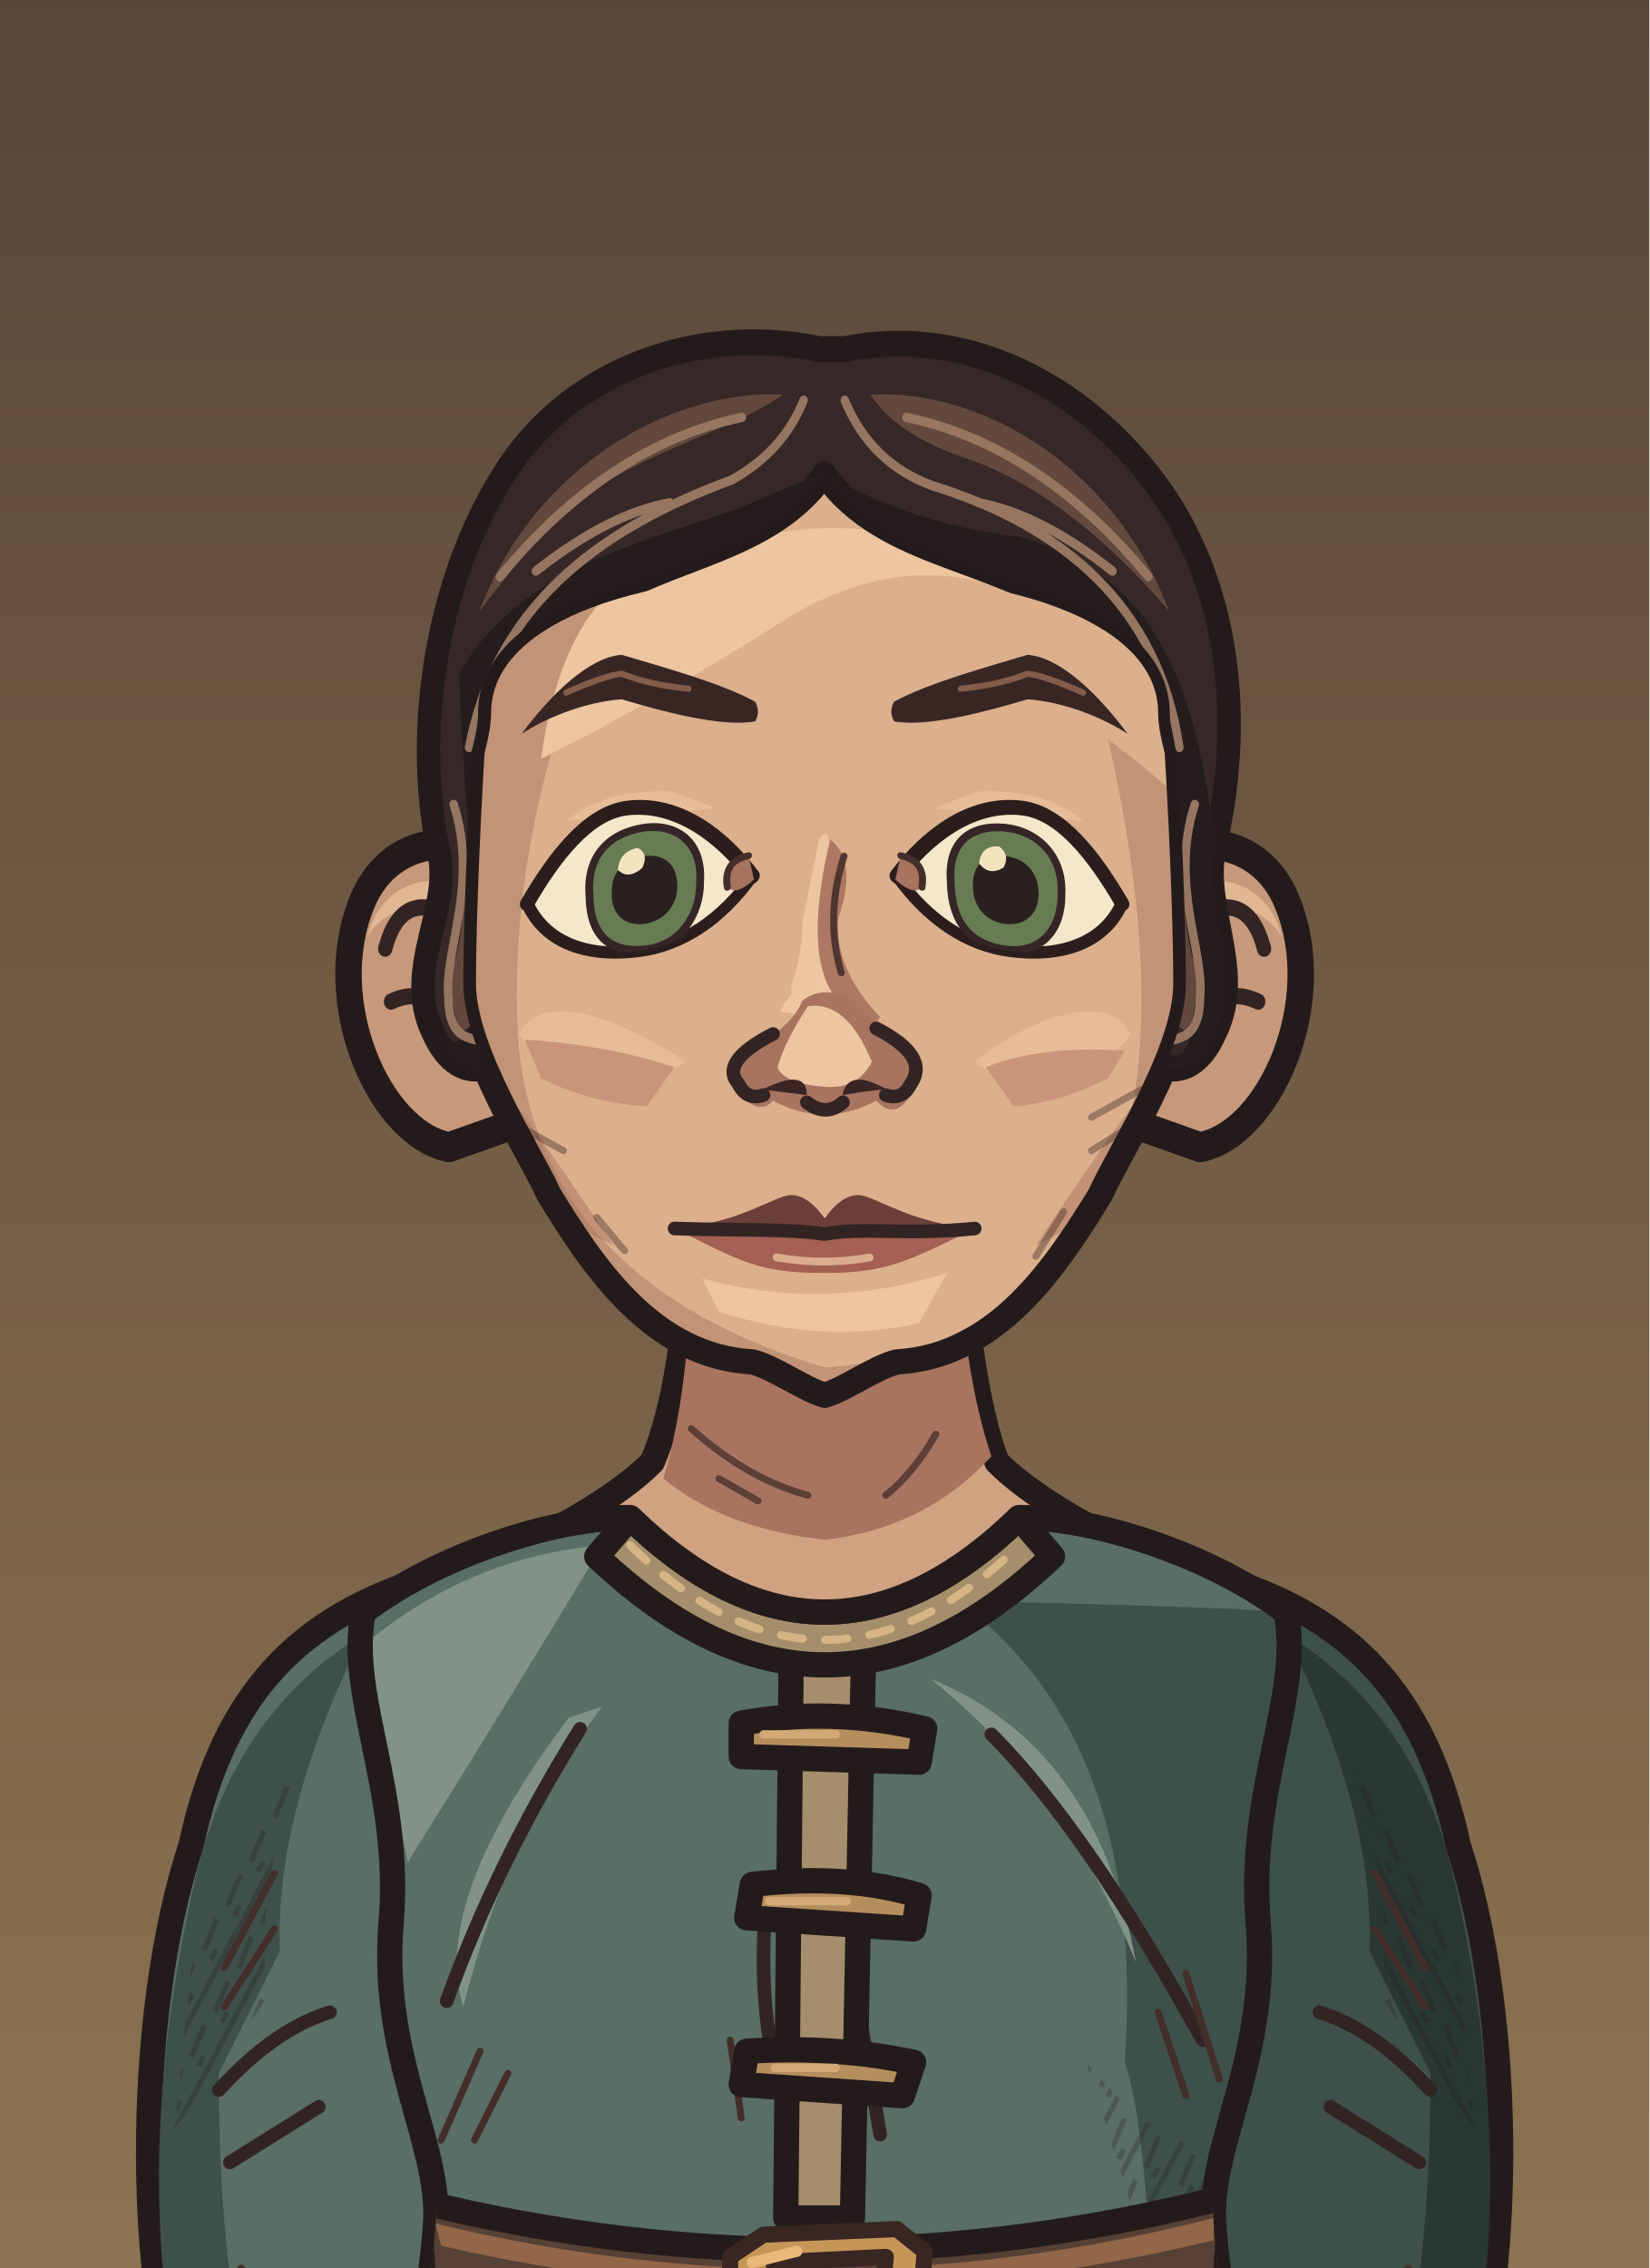
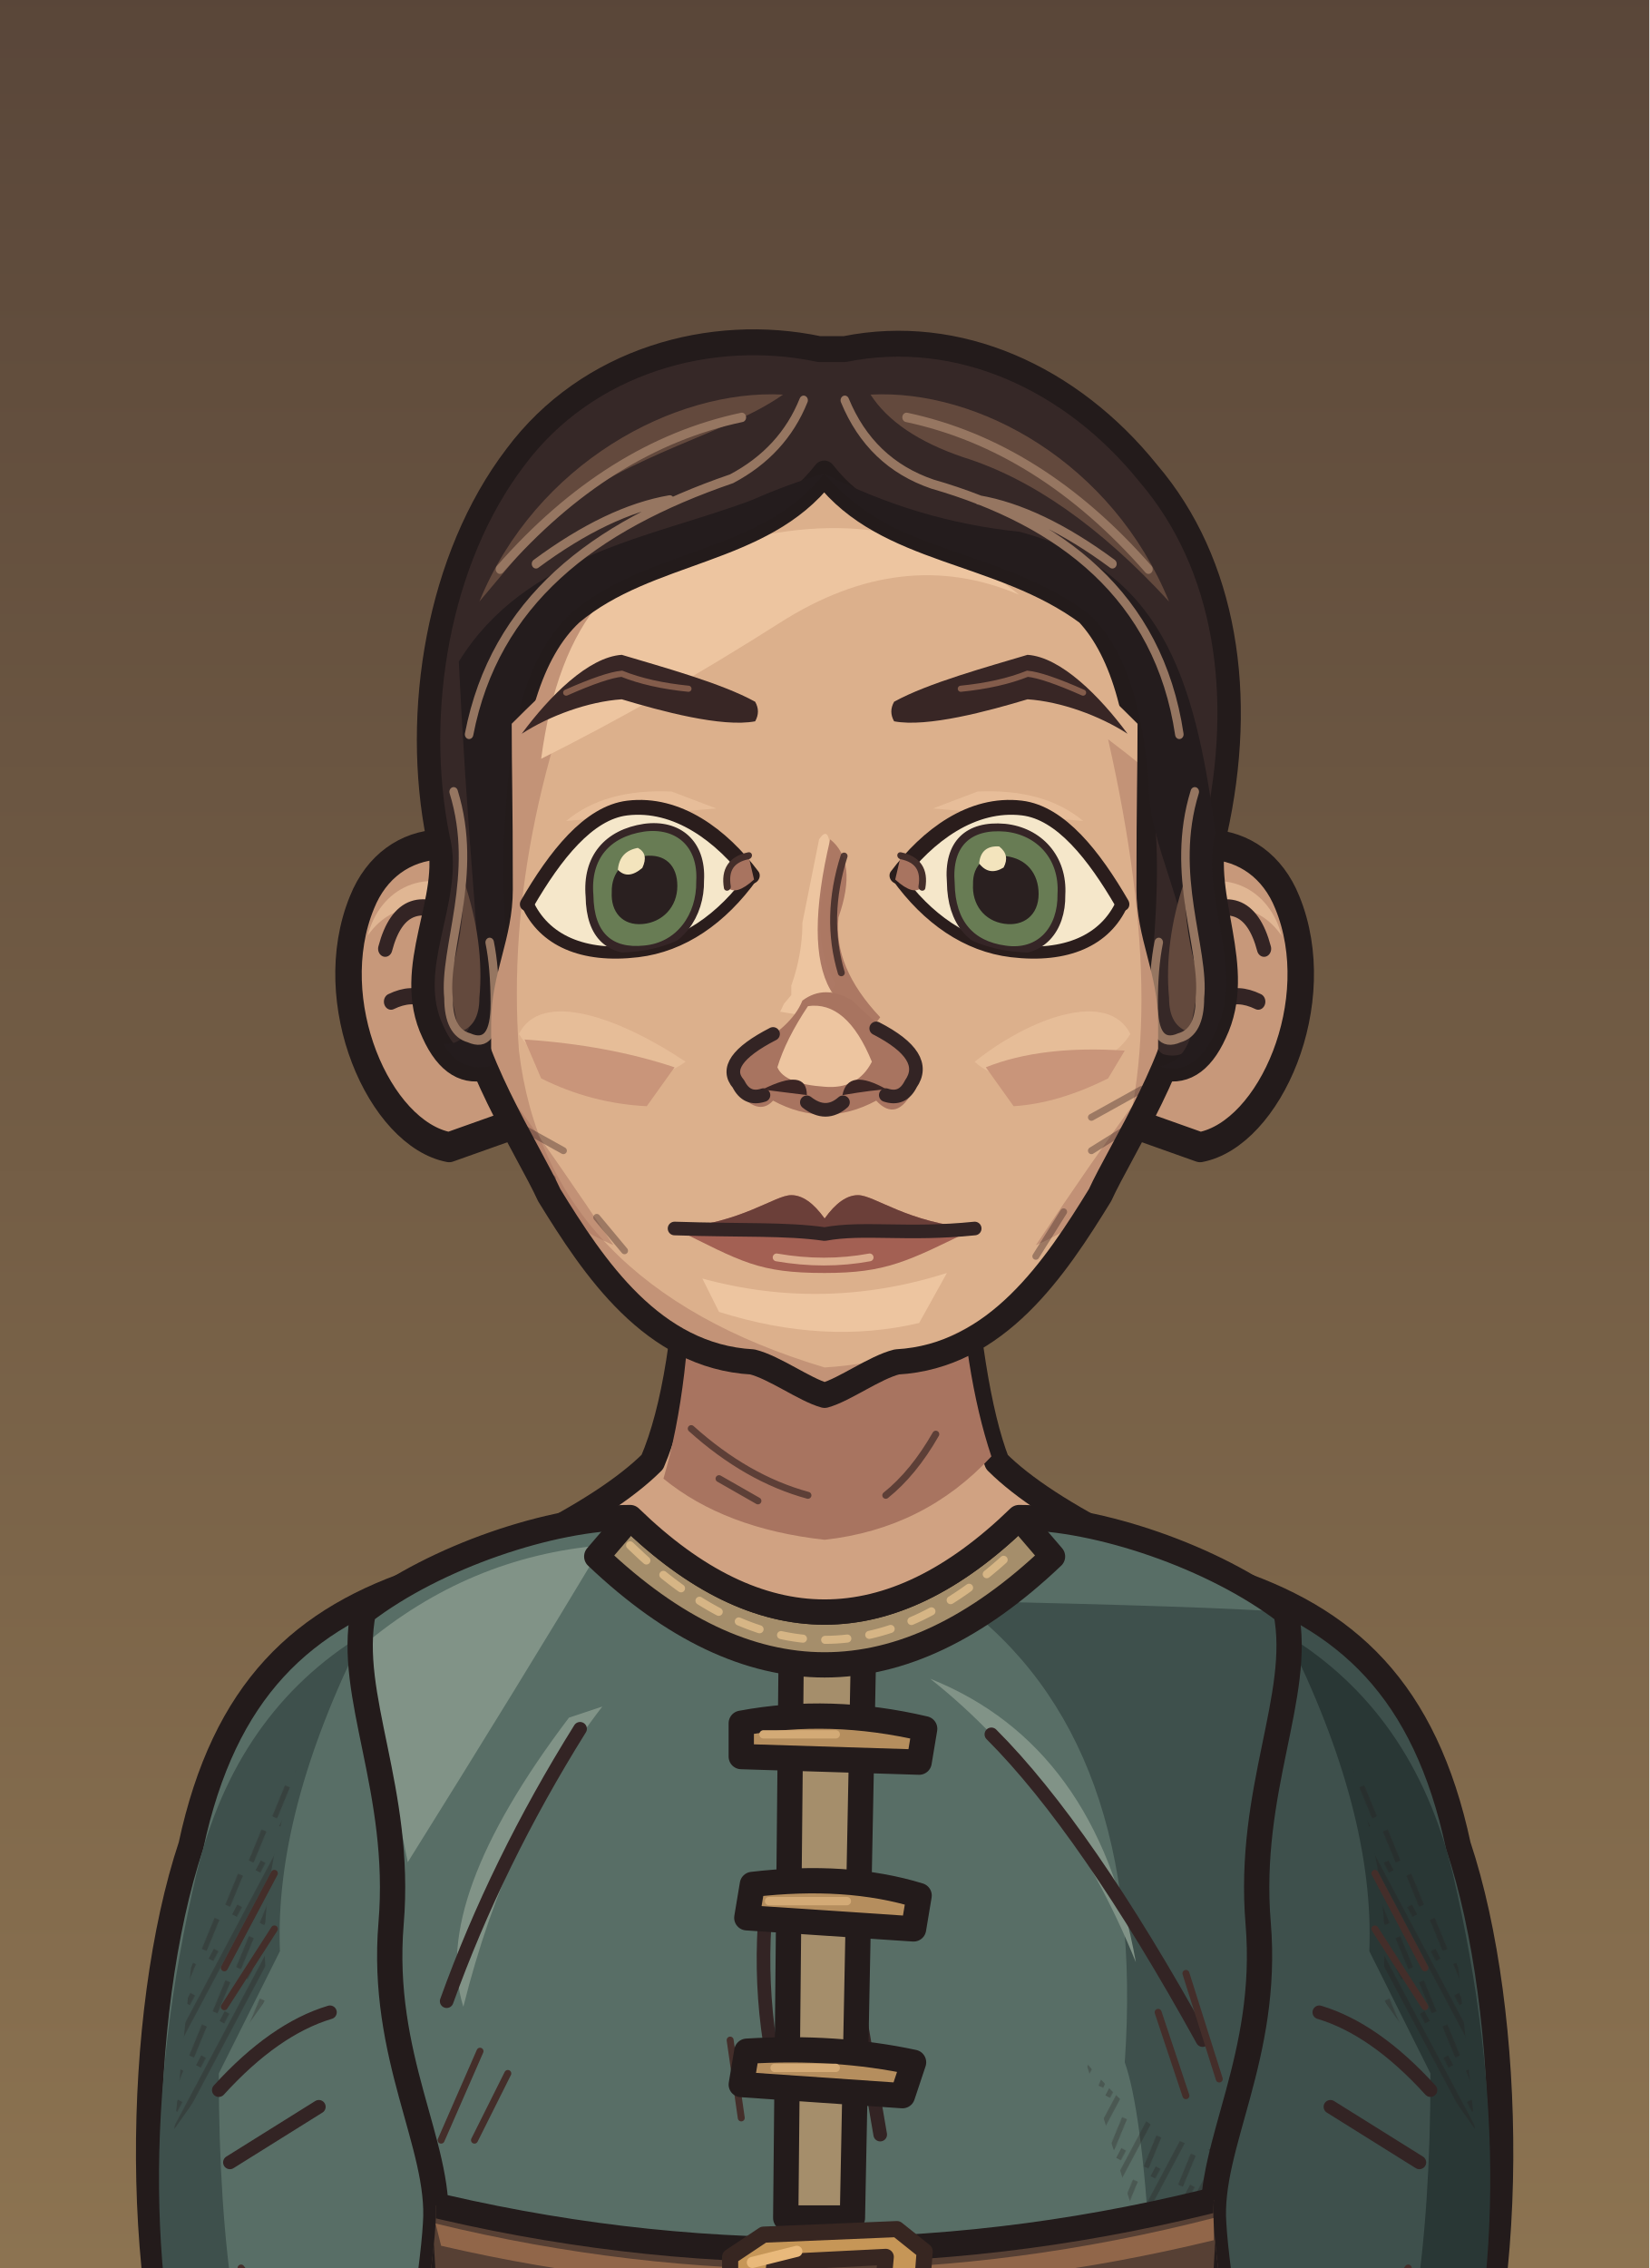
<svg xmlns="http://www.w3.org/2000/svg" xmlns:xlink="http://www.w3.org/1999/xlink" aria-labelledby="title" width="320" height="440" viewBox="0 0 320 440" role="img">
  <defs>
    <style>
      .edge {stroke:#231b1b;stroke-width:4.55;stroke-linecap:round;stroke-linejoin:round}
      .seam {fill:none;stroke:#332424;stroke-width:2.45;stroke-linecap:round;stroke-linejoin:round}
      .etch {fill:none;stroke:#442e2a;stroke-width:1.25;stroke-linecap:round}
      .hair-line {fill:none;stroke:#967661;stroke-width:1.45;stroke-linecap:round}
      .white {fill:#f5e7ca;stroke:#2a1d1c;stroke-width:2.65;stroke-linejoin:round}
      .label {fill:#efdfc1;font:600 20px Georgia,serif}
      .muted {fill:#b8aa96;font:13px 'Segoe UI',sans-serif}
      .section {fill:#dcbb8e;font:600 14px 'Segoe UI',sans-serif}
    </style>
    <linearGradient id="umber" x2="0" y2="1" gradientUnits="objectBoundingBox">
      <stop stop-color="#594639" />
      <stop offset=".56" stop-color="#8e7552" />
      <stop offset="1" stop-color="#3c3029" />
    </linearGradient>
    <linearGradient id="ash" x2="0" y2="1" gradientUnits="objectBoundingBox">
      <stop stop-color="#3b423d" />
      <stop offset=".56" stop-color="#7a7d67" />
      <stop offset="1" stop-color="#242b28" />
    </linearGradient>
    <linearGradient id="rose" x2="0" y2="1" gradientUnits="objectBoundingBox">
      <stop stop-color="#51404a" />
      <stop offset=".56" stop-color="#8a6972" />
      <stop offset="1" stop-color="#372c33" />
    </linearGradient>
    <pattern id="paper-grain" width="63" height="57" patternUnits="userSpaceOnUse">
      <path d="M1 16l2-1m21-4 5-2m16 7 6-1M12 32l3-1m16 11 4-1m20-14 4 1M4 51l5-1m41 0 9-2" fill="none" stroke="#231a1b" stroke-width=".85" opacity=".19" />
      <path d="M4 5l9-1m29 2 2-1M1 40l4-1m12 9 1-1m21-23 4-1m9 12 5-2" fill="none" stroke="#f0dbb5" stroke-width=".85" opacity=".23" />
      <path d="M16 19h.6m13-3h.7m28 6h.7m-39 15h.6m23 4h.6m-12 11h.7m29-39h.7" fill="none" stroke="#21191a" stroke-width="1.2" opacity=".28" stroke-linecap="round" />
    </pattern>
    <pattern id="ink-lines" width="7" height="9" patternUnits="userSpaceOnUse" patternTransform="rotate(28)">
      <path d="M1 -2V10m2.8-8 .6 6m1.9-1v5" stroke="#271d1d" stroke-width=".95" fill="none" opacity=".65" />
    </pattern>
    <radialGradient id="vignette" cx=".5" cy=".39" r=".72">
      <stop offset=".47" stop-color="#20191c" stop-opacity="0" />
      <stop offset="1" stop-color="#20191c" stop-opacity=".48" />
    </radialGradient>
    <g id="firs" fill="currentColor">
      <path d="M10 439Q15 379 12 300L9 220 15 146 15 54 19 80 21 147 28 230 25 326 29 439Z" />
      <path d="M17 169Q27 174 45 174L57 169 49 179 27 187 17 185                M18 194Q29 196 52 192L63 183 56 194 26 205 16 207                M15 225Q46 230 67 218L77 206 71 223 42 238 18 241                M17 252Q48 255 78 245L91 230 84 249 52 266 20 269                M14 282Q40 281 71 278L88 261 84 281 57 291 19 298                M19 312Q43 316 69 310L88 299 84 310 58 322 22 325" />
      <path d="M6 312 0 315V284L11 285M0 266 13 270V250L0 249M0 220 15 221 15 206 0 202                M0 180 16 181V167L0 165M0 141 15 150V138L0 133M0 112 17 127V118L0 104" />
      <path d="M64 440Q55 380 58 324L59 258 63 217 68 222 65 266 68 328 76 440Z                M63 291Q78 294 89 282L100 267 96 283 81 301 62 307                M63 323Q80 323 106 304L98 321 68 339                M63 316Q44 306 37 293L41 307 64 329Z" />
    </g>
    <g id="brambles" fill="none" stroke="currentColor" stroke-linecap="round" stroke-linejoin="round">
      <path stroke-width="3.8" d="M9 440Q13 401 21 380T26 333m-8 57Q39 375 43 352m-28 46Q6 377 0 376M41 440Q41 402 63 385m-20 44q26-6 39-30" />
      <path stroke-width="2" d="M23 364l14-13m-12 4-7-15m20 29 17-4m-15-1 1-11m13 49 2-17m2 14 18-5m-34 32q-12-10-17-10" />
    </g>
    <g id="night-scratches" fill="none" stroke="currentColor" stroke-width="1.2" stroke-linecap="round">
      <path d="M16 113q32-11 54-8m-30 9 16-3m184-40q19-4 44 1m-11 7 19 4                M24 335q33-3 68-16m-44 16 26-4m164-9q31 5 60-3m-39 8 38-3                M27 391q22-6 52-5m168 14q28-8 57-8m-40 11 24-4                M55 178l18-6m177 36 17 3m-12-4 17-1" />
    </g>
    <g id="shirt-setting">
      <rect width="320" height="440" fill="url(#umber)" />
      <path d="M50 217q24 8 64 1l-15 7-56 6m176-90q39-13 70-5l-26 4 28 2-64 6" fill="#856c54" opacity=".5" />
      <use xlink:href="#firs" style="color:#342827" opacity=".52" transform="translate(-26 8)" />
      <use xlink:href="#firs" style="color:#413128" opacity=".58" transform="translate(340 101) scale(-1 .81)" />
      <use xlink:href="#night-scratches" style="color:#dfbb87" opacity=".28" />
      <use xlink:href="#brambles" style="color:#291f22" opacity=".71" />
      <rect width="320" height="440" fill="url(#vignette)" />
      <rect width="320" height="440" fill="url(#paper-grain)" />
    </g>
    <g id="armor-setting">
      <rect width="320" height="440" fill="url(#ash)" />
      <path d="M42 173q49-4 68 3l-43 6 25 3-49 4m151 35q47 10 104-6l-26 14-62 8Z" fill="#707764" opacity=".48" />
      <use xlink:href="#firs" style="color:#27312c" opacity=".64" transform="translate(-36 30)" />
      <use xlink:href="#firs" style="color:#303833" opacity=".75" transform="translate(324 45) scale(-.86 1.03)" />
      <use xlink:href="#brambles" style="color:#252a27" opacity=".62" transform="translate(319 10) scale(-1 1)" />
      <use xlink:href="#night-scratches" style="color:#d8d8a9" opacity=".28" transform="translate(-2 21)" />
      <rect width="320" height="440" fill="url(#vignette)" />
      <rect width="320" height="440" fill="url(#paper-grain)" />
    </g>
    <g id="woman-setting">
      <rect width="320" height="440" fill="url(#rose)" />
      <path d="M44 235q40-4 76-1l-20 6-36 2 19 3-44 5m183-50q35 3 60-3l-24 9-31 2" fill="#775d65" opacity=".6" />
      <use xlink:href="#firs" style="color:#3b2b34" opacity=".58" transform="translate(-20 84) scale(.86 .91)" />
      <use xlink:href="#firs" style="color:#3d2e39" opacity=".68" transform="translate(327 54) scale(-.85 .98)" />
      <path d="M300 440q-2-82-6-173l-9-103 7-35 12 42 9 98 7 171Z                M294 195q-10-18-25-24l-15-1 13-4 11 2 18 15                M285 162q-13-22-34-27l-7 4 7-11 17 4 20 17                M303 242q-18-23-36-27l-13 3 15-9 11 2 21 15" fill="#3a2b33" opacity=".64" />
      <use xlink:href="#brambles" style="color:#2d2229" opacity=".8" transform="translate(12 6)" />
      <use xlink:href="#night-scratches" style="color:#e1b8a8" opacity=".28" transform="translate(0 7)" />
      <rect width="320" height="440" fill="url(#vignette)" />
      <rect width="320" height="440" fill="url(#paper-grain)" />
    </g>
    <pattern id="mail-rings" width="14" height="13" patternUnits="userSpaceOnUse" patternTransform="rotate(-7)">
      <path d="M-1 2q3-3 6 0 1 3-2 5Q0 8-1 5M6 2q3-3 6 0 1 3-2 5Q7 8 6 5M3 8q3-3 6 0 1 3-2 5-3 1-4-2M10 8q3-3 6 0" fill="none" stroke="#2d2c28" stroke-width="1.6" stroke-linecap="round" />
      <path d="M-.5 4q1.5-2 3-1m5 1q1.4-2 3-1M4 10q1.5-2 3-1m4 1q1.4-2 3-1" fill="none" stroke="#9a9b87" stroke-width="1.12" opacity=".78" stroke-linecap="round" />
    </pattern>
    <pattern id="armor-plates" width="47" height="24" patternUnits="userSpaceOnUse" patternTransform="translate(4 4) rotate(2)">
      <path d="M1 0l21 .7 1 18-3 3-17-1-1-4Zm24 1 19-1 2 15-3 7-19-2Z" fill="#85867a" stroke="#352e2a" stroke-width="1.75" stroke-linejoin="round" />
      <path d="M2 2l18 .2-.2 4L5 7 4 17Zm24 0 16-1 1 4-14 2-3 10Z" fill="#a9a58d" />
      <path d="M19 4l4 14-3 3-16-1 13-4Zm22 2 4 10-2 5-17-1 13-4Z" fill="#62655f" />
      <path d="M7 7l1-.5m6 12 3-2m16-7 5-1m-7 5 4-2" fill="none" stroke="#d0c0a0" stroke-width=".9" opacity=".76" />
      <path d="M6 12q2-2 2.7 1-1 2.2-2.7.5Zm12 1q1.8-2 2.4.6-1 2.6-2.5.8Zm11 1q1-2.2 2.8-1-.2 2.9-2.8 2.1Zm12-2q2.2-1.4 2.3.8-1 2.3-2.3.5Z" fill="#3c342d" />
    </pattern>
    <clipPath id="portrait-frame">
      <rect width="320" height="752" />
    </clipPath>
    <clipPath id="wardrobe-torso-mask">
      <path d="M125 273 C111 273 90 280 77 290 C74 305 84 322 82 346 C80 370 91 386 90 400 C89 418 77 476 52 700 Q160 719 268 700 C243 476 231 418 230 400 C229 386 240 370 238 346 C236 322 246 305 243 290 C230 280 209 273 195 273 Q160 307 125 273Z" />
    </clipPath>
    <clipPath id="wardrobe-sleeve-mask">
      <path d="M88 284 C66 291 52 304 46 332 C36 362 35 415 48 445 H87 L106 336Z" />
    </clipPath>
    <clipPath id="face-shape-clip">
      <path d="M 160 73 C 191 73 219 90 223 128 C 224 143 225 164 225 177 C 225 189 213.19 207 209.55 215 C 201.55 228 191 244 173 245 C 169 246 163.6 250 160 251 C 156.4 250 151 246 147 245 C 129 244 118.45 228 110.45 215 C 106.81 207 95 189 95 177 C 95 164 96 143 97 128 C 101 90 129 73 160 73 Z" />
    </clipPath>
    <clipPath id="face-features-eye-left">
      <path d="M-21 0 C-16 -8 -10 -15 -3 -15 C6 -15 14 -8 19.5 0 C14 7 7 11 -1 11 C-11 11 -18 7 -21 0Z" />
    </clipPath>
    <clipPath id="face-features-eye-right">
      <path d="M-21 0 C-16 -8 -10 -15 -3 -15 C6 -15 14 -8 19.5 0 C14 7 7 11 -1 11 C-11 11 -18 7 -21 0Z" />
    </clipPath>
    <clipPath id="face-features-nose-bridge">
      <path d="M154 144H167V179L172 185V187H149V185L154 179Z" />
    </clipPath>
    <mask id="hair-face-opening" maskUnits="userSpaceOnUse" x="0" y="0" width="320" height="440">
      <rect fill="white" x="0" y="0" width="320" height="440" />
      <g clip-path="url(#face-shape-clip)">
-         <path d="M220 128.2C220 113.2 197 103.2 160 103.2S100 113.2 100 128.2C100 138.2 89 158 89 176V300H231V176C231 158 220 138.2 220 128.2Z" fill="black" />
+         <path d="M103.7 130.2C110.5 123.44 117.5 116.4 123.5 116C130.5 118.1 141.5 121.1 149 124.44Q160 132.44 171 124.44C178.5 121.1 189.5 118.1 196.5 116C202.5 116.4 209.5 123.44 216.3 130.2C216.3 139.2 216.1 143 216.1 160C216.1 169 220 175 220 184V300H100V184C100 175 103.9 169 103.9 160C103.9 143 103.7 139.2 103.7 130.2Z" fill="black" />
      </g>
    </mask>
    <clipPath id="hair-crown-clip">
-       <path d="M85 153C80 131 85 103 100 84C114 67 138 61 159 65Q161 65 164 65C186 61 208 70 223 87C238 104 242 128 236 152C233 163 242 174 236 185Q232 193 225 191C217 187 224 170 222 150C222 133 218 120 211 113C194 101 172 102 160 87C148 102 126 101 111 113C103 120 99 133 98 150C96 170 103 187 95 191Q88 193 84 185C78 174 88 163 85 153Z" />
+       <path d="M85 151.041C80 128.717 85 101.79 100 84C114 67 138 61 159 65Q161 65 164 65C186 61 208 70 223 86.857C238 102.731 242 125.763 236 149.999C233 161.632 242 173.65 236 185Q232 193 225 191C217 187 224 169.233 222 147.922C222 130.698 218 117.976 211 111.258C194 99.912 172 100.85 160 86.857C148 100.85 126 99.912 111 111.258C103 117.976 99 130.698 98 147.922C96 169.233 103 187 95 191Q88 193 84 185C78 173.65 88 161.632 85 151.041Z" />
    </clipPath>
    <clipPath id="full-costume-hands-clip">
      <rect x="0" y="445" width="320" height="307" />
    </clipPath>
  </defs>
  <svg width="320" height="440" viewBox="11.636 0 296.727 408" overflow="hidden">
    <g data-part="full-costume">
      <rect width="320" height="752" fill="url(#umber)" />
      <ellipse cx="160" cy="731" rx="113" ry="10" fill="#261f20" opacity=".5" />
      <g>
        <g transform="translate(9 0)">
          <path d="M99 689Q119 683 138 691L142 718Q139 728 120 729H86Q72 728 77 717Q82 708 99 704Z" fill="#654939" class="edge" />
          <path d="M86 718Q108 706 137 711L139 720Q110 730 83 724Z" fill="#87624a" />
          <path d="M101 711L103 700Q115 704 136 707" class="etch" />
          <path d="M83 725Q108 731 137 724" class="seam" />
        </g>
      </g>
      <g transform="translate(320 0) scale(-1 1)">
        <g transform="translate(9 0)">
          <path d="M99 689Q119 683 138 691L142 718Q139 728 120 729H86Q72 728 77 717Q82 708 99 704Z" fill="#654939" class="edge" />
          <path d="M86 718Q108 706 137 711L139 720Q110 730 83 724Z" fill="#87624a" />
          <path d="M101 711L103 700Q115 704 136 707" class="etch" />
          <path d="M83 725Q108 731 137 724" class="seam" />
        </g>
      </g>
    </g>
    <g clip-path="url(#portrait-frame)">
      <g data-part="neck">
        <g id="face-shape-neck">
          <path d="M 136 219 Q 135 249 129 263 Q 122 270 106 278 L 123 301 197 301 214 278 Q 198 270 191 263 Q 186 250 184 219 Z" fill="#d0a282" class="edge" />
          <path d="M 136 224 184 224 Q 185 247 190 262 Q 178 275 160 277 Q 142 275 131 266 Q 136 249 136 224 Z" fill="#a87460" />
          <path d="M 136 257 q 10 9 21 12 m -16 -3 7 4 m 32 -12 q -4 7 -9 11" class="etch" opacity=".75" />
        </g>
      </g>
      <path d="M88 284 C66 291 52 304 46 332 C36 362 35 415 48 445 H87 L106 336Z" fill="#586e66" class="edge" />
      <path d="M47 337 Q54 308 77 294 Q61 326 62 351 L51 373 Q51 421 62 444 H48 Q33 397 47 337Z" fill="#3e504c" />
      <path d="M46 354 Q57 326 66 315 Q57 342 60 359 L43 383Z" fill="url(#ink-lines)" opacity=".44" />
      <path d="M51 376 q10 -11 20 -14 m-18 27 16 -10 M50 414 q4 11 13 21" class="seam" />
      <path d="M52 354 l9 -17 m-9 24 9 -14 m-6 61 10 13" class="etch" />
      <g clip-path="url(#wardrobe-sleeve-mask)">
        <path d="M42 437Q67.5 444 92 437V445H42Z" fill="#3e504c" />
        <path d="M42 437Q67.5 444 92 437" fill="none" stroke="#293735" stroke-width="2" />
      </g>
      <g transform="translate(320 0) scale(-1 1)">
        <path d="M88 284 C66 291 52 304 46 332 C36 362 35 415 48 445 H87 L106 336Z" fill="#3e504c" class="edge" />
        <path d="M47 337 Q54 308 77 294 Q61 326 62 351 L51 373 Q51 421 62 444 H48 Q33 397 47 337Z" fill="#293735" />
        <path d="M46 354 Q57 326 66 315 Q57 342 60 359 L43 383Z" fill="url(#ink-lines)" opacity=".44" />
        <path d="M51 376 q10 -11 20 -14 m-18 27 16 -10 M50 414 q4 11 13 21" class="seam" />
        <path d="M52 354 l9 -17 m-9 24 9 -14 m-6 61 10 13" class="etch" />
        <g clip-path="url(#wardrobe-sleeve-mask)">
          <path d="M42 437Q67.5 444 92 437V445H42Z" fill="#3e504c" />
          <path d="M42 437Q67.5 444 92 437" fill="none" stroke="#293735" stroke-width="2" />
        </g>
      </g>
      <path d="M125 273 C111 273 90 280 77 290 C74 305 84 322 82 346 C80 370 91 386 90 400 C89 418 77 476 52 700 Q160 719 268 700 C243 476 231 418 230 400 C229 386 240 370 238 346 C236 322 246 305 243 290 C230 280 209 273 195 273 Q160 307 125 273Z" fill="#586e66" />
      <g data-part="torso" clip-path="url(#wardrobe-torso-mask)">
        <path d="M77 296 Q96 280 120 278 Q105 303 85 335Z" fill="#819387" />
        <path d="M184 288 Q230 289 243 290 L273 710 H215 Q226 405 214 371 Q218 313 184 288Z" fill="#3e504c" />
        <path d="M78 344 Q88 359 84 381 L69 402 L61 359Z" fill="#3e504c" />
        <path d="M207 371 Q223 390 235 386 L234 416 L220 412Z" fill="url(#ink-lines)" opacity=".42" />
        <path d="M120 307 Q103 329 95 361 Q89 342 114 309Z M179 302 Q209 314 216 353 Q203 321 179 302Z" fill="#819387" />
        <path d="M133 412Q124 460 110 695Q97 680 133 412Z M174 418Q185 444 198 697Q184 684 174 418Z" fill="#819387" opacity=".68" />
        <path d="M134 423Q117 480 110 688 M158 447Q157 490 149 690" class="etch" />
        <path d="M57 693Q160 712 263 693" class="seam" />
        <path d="M116 311 Q101 335 92 360 M190 312 Q207 329 228 367 M150 338 q-3 22 3 42 m11 -31 6 35 M184 420q5 12 6 24" class="seam" />
        <path d="M98 369 l-7 16 m12 -12 -6 12 M225 355 l6 19 m-11 -12 5 15 M143 367 l2 14 m65 44 4 13" class="etch" />
        <path d="M154 296 167 297 165 399 153 399Z" fill="#a58e6b" class="edge" />
        <path d="M145 310q16 -3 33 1l-1 6-32 -1Z M147 339q17 -2 30 2l-1 6-30 -2Z M146 369q16 -1 30 2l-2 6-29 -2Z" fill="#b58e5e" class="edge" />
        <path d="M149 312h13m-12 30h14m-13 30h11" fill="none" stroke="#d3aa76" stroke-width="1.5" stroke-linecap="round" />
        <path d="M125 273 Q160 307 195 273 L201 280 Q160 319 119 280Z" fill="#a58e6b" class="edge" />
        <path d="M125 278 Q160 312 195 278" fill="none" stroke="#d6b585" stroke-width="1.45" stroke-dasharray="4 4" stroke-linecap="round" />
      </g>
      <path d="M125 273 C111 273 90 280 77 290 C74 305 84 322 82 346 C80 370 91 386 90 400 C89 418 77 476 52 700 Q160 719 268 700 C243 476 231 418 230 400 C229 386 240 370 238 346 C236 322 246 305 243 290 C230 280 209 273 195 273 Q160 307 125 273Z" fill="none" class="edge" />
      <g data-part="belt" clip-path="url(#wardrobe-torso-mask)">
        <path d="M87 396 Q160 414 233 395 L232 413 Q160 430 88 414Z" fill="#574034" class="edge" />
        <path d="M90 400 Q160 417 230 399 L230 403 Q160 420 91 404Z" fill="#916649" />
        <path d="M92 410 Q160 426 228 409" fill="none" stroke="#bd9369" stroke-width="1.35" stroke-dasharray="3 3" stroke-linecap="round" />
        <path d="M149 402l24 -1 5 4-1 13-5 4-24 -1-5 -4v-11Z M151 407l-1 9 20 1 1 -11Z" fill="#c69657" fill-rule="evenodd" stroke="#372621" stroke-width="2.9" stroke-linejoin="round" />
        <path d="M156 412l16 -1m-25 -4 8 -2" fill="none" stroke="#e9b97b" stroke-width="2" stroke-linecap="round" />
      </g>
      <g id="face-shape">
        <g id="face-shape-ears">
          <g transform="translate(105 179) scale(-1.046 1.19)">
            <path d="M -4 -15 C 7 -26 22 -25 27 -14 C 34 1 24 21 12 23 L -4 18 Z" fill="#c7987a" class="edge" />
            <path d="M 7 -15 C 16 -20 24 -16 26 -9 C 22 -14 16 -14 13 -11 L 10 -1 Z" fill="#edc5a0" opacity=".66" />
            <path d="M 23 -7 Q 20 -17 10 -11 L 7 2 M 22 1 Q 15 -2 11 6" class="seam" />
          </g>
          <g transform="translate(215 179) scale(1.046 1.19)">
            <path d="M -4 -15 C 7 -26 22 -25 27 -14 C 34 1 24 21 12 23 L -4 18 Z" fill="#c7987a" class="edge" />
            <path d="M 7 -15 C 16 -20 24 -16 26 -9 C 22 -14 16 -14 13 -11 L 10 -1 Z" fill="#edc5a0" opacity=".66" />
            <path d="M 23 -7 Q 20 -17 10 -11 L 7 2 M 22 1 Q 15 -2 11 6" class="seam" />
          </g>
        </g>
        <path d="M 160 73 C 191 73 219 90 223 128 C 224 143 225 164 225 177 C 225 189 213.19 207 209.55 215 C 201.55 228 191 244 173 245 C 169 246 163.6 250 160 251 C 156.4 250 151 246 147 245 C 129 244 118.45 228 110.45 215 C 106.81 207 95 189 95 177 C 95 164 96 143 97 128 C 101 90 129 73 160 73 Z" fill="#dcb08c" />
        <g clip-path="url(#face-shape-clip)">
          <path d="M 70 141 Q 104 91 123 103 Q 102 148 105 189 Q 110 231 160 246 Q 192 244 211 214 Q 223 186 211 133 Q 235 151 250 174 L 250 265 70 265 Z" fill="#c39377" />
          <path d="M 109 136.5 Q 114 99 142 98 Q 173 89 195 107 Q 174 98 152 112 Q 130 126 109 136.5 Z" fill="#edc5a0" />
          <g transform="translate(160 0) scale(-1 1)">
            <path d="M 25 191 C 37 183 51 178 55 186 C 51 193 34 197.667 25 191 Z" fill="#edc5a0" opacity=".605" />
            <path d="M 27 192 Q 39 188 54 187 L 51 194 Q 42 198.5 32 199 Z" fill="#c9957a" />
            <path d="M 56 198 Q 48 209 38 224 Q 52 218 62 202 Z" fill="#a87460" opacity=".51" />
          </g>
          <g transform="translate(160 0) scale(1 1)">
            <path d="M 27 191 C 37 183 51 178 55 186 C 51 193 34 197.667 27 191 Z" fill="#edc5a0" opacity=".605" />
            <path d="M 29 192 Q 39 188 54 189 L 51 194 Q 42 198.5 34 199 Z" fill="#c9957a" />
            <path d="M 56 198 Q 48 209 38 224 Q 52 218 62 202 Z" fill="#a87460" opacity=".51" />
          </g>
          <path d="M 92 183 Q 99 211 120 232 L 132 247 119 248 Q 98 234 85 212 Z M 229 184 Q 224 217 203 241 L 193 250 209 247 Q 230 233 240 211 Z" fill="url(#ink-lines)" opacity=".42" />
          <path d="M 138 230 Q 160 236 182 229 L 177 238 Q 160 242 141 236 Z" fill="#edc5a0" />
          <path d="M 104 202 l 9 5 m -8 1 6 4 m 97 -11 9 -5 m -9 11 8 -5 m -97 17 5 6 m 74 1 5 -8" class="etch" opacity=".42" />
        </g>
        <path d="M 160 73 C 191 73 219 90 223 128 C 224 143 225 164 225 177 C 225 189 213.19 207 209.55 215 C 201.55 228 191 244 173 245 C 169 246 163.6 250 160 251 C 156.4 250 151 246 147 245 C 129 244 118.45 228 110.45 215 C 106.81 207 95 189 95 177 C 95 164 96 143 97 128 C 101 90 129 73 160 73 Z" fill="none" class="edge" />
      </g>
      <g clip-path="url(#face-shape-clip)">
        <g data-part="eyes">
          <g transform="matrix(1 -0.12 0 1 127.5 160)">
            <path d="M-14 -14 Q-7 -19 5 -17 L13 -13" fill="#edc5a0" opacity=".65" />
            <path d="M-21 0 C-16 -8 -10 -15 -3 -15 C6 -15 14 -8 19.5 0 C14 7 7 11 -1 11 C-11 11 -18 7 -21 0Z" class="white" style="stroke-width:2.15" />
            <g clip-path="url(#face-features-eye-left)">
              <g transform="translate(0 0) scale(1 1)">
                <path d="M-9.8 0 C-10.4 -7 -6.6 -10.9 0 -11.1 C6.1 -11.2 10.5 -7 10.1 -.3 C10.2 5.9 6.4 11 0 10.8 C-6.1 10.7 -9.7 7.2 -9.8 0Z" fill="#687c54" stroke="#352526" stroke-width="1.4" />
                <path d="M-5.8 -.2C-5.9-3.8-3.5-6 .1-6 3.8-6 6-3.6 6 .1 6 3.9 3.3 6.3-.2 6.2-3.9 6.1-6 3.3-5.8-.2Z" fill="#2a2020" />
                <path d="M-4.7-4.1Q-4.4-7.4-1.1-7.6 .9-6.3-.3-3.9-2.9-2-4.7-4.1Z" fill="#f3e4bd" />
              </g>
            </g>
            <path d="M-21 0 C-16 -8 -10 -15 -3 -15 C6 -15 14 -8 19.5 0" fill="none" stroke="#2a1d1c" stroke-width="2.65" stroke-linecap="round" />
            <path d="M18.8 -3.8 Q14.2 -3.4 15 1.4 Q16.5 3.2 19.8 .6Z" fill="#a87460" />
            <path d="M18.8 -3.8 Q14.2 -3.4 15 1.4" class="etch" />
          </g>
          <g transform="matrix(-1 -0.12 0 1 192.5 160)">
            <path d="M-14 -14 Q-7 -19 5 -17 L13 -13" fill="#edc5a0" opacity=".65" />
            <path d="M-21 0 C-16 -8 -10 -15 -3 -15 C6 -15 14 -8 19.5 0 C14 7 7 11 -1 11 C-11 11 -18 7 -21 0Z" class="white" style="stroke-width:2.15" />
            <g clip-path="url(#face-features-eye-right)">
              <g transform="translate(0 0) scale(-1 1)">
                <path d="M-9.8 0 C-10.4 -7 -6.6 -10.9 0 -11.1 C6.1 -11.2 10.5 -7 10.1 -.3 C10.2 5.9 6.4 11 0 10.8 C-6.1 10.7 -9.7 7.2 -9.8 0Z" fill="#687c54" stroke="#352526" stroke-width="1.4" />
                <path d="M-5.8 -.2C-5.9-3.8-3.5-6 .1-6 3.8-6 6-3.6 6 .1 6 3.9 3.3 6.3-.2 6.2-3.9 6.1-6 3.3-5.8-.2Z" fill="#2a2020" />
                <path d="M-4.7-4.1Q-4.4-7.4-1.1-7.6 .9-6.3-.3-3.9-2.9-2-4.7-4.1Z" fill="#f3e4bd" />
              </g>
            </g>
            <path d="M-21 0 C-16 -8 -10 -15 -3 -15 C6 -15 14 -8 19.5 0" fill="none" stroke="#2a1d1c" stroke-width="2.65" stroke-linecap="round" />
            <path d="M18.8 -3.8 Q14.2 -3.4 15 1.4 Q16.5 3.2 19.8 .6Z" fill="#a87460" />
            <path d="M18.8 -3.8 Q14.2 -3.4 15 1.4" class="etch" />
          </g>
        </g>
        <g data-part="brows">
          <g transform="matrix(1 0 0 1 127.5 129)">
            <path d="M-22 3 C-17 -3.76 -10 -10.8 -4 -11.2 C3 -9.1 14 -6.1 20 -2.76 Q21 -1 20 0.76 C14 1.9 3 -1.1 -4 -3.2 C-10 -2.8 -17 -0.24 -22 3Z" fill="#382625" />
            <path d="M-14 -4.4 Q-7 -7.5 -4 -7.8 Q1 -5.8 8 -5.1" fill="none" stroke="#835c4b" stroke-width="1.1" stroke-linecap="round" />
          </g>
          <g transform="matrix(-1 0 0 1 192.5 129)">
            <path d="M-22 3 C-17 -3.76 -10 -10.8 -4 -11.2 C3 -9.1 14 -6.1 20 -2.76 Q21 -1 20 0.76 C14 1.9 3 -1.1 -4 -3.2 C-10 -2.8 -17 -0.24 -22 3Z" fill="#382625" />
            <path d="M-14 -4.4 Q-7 -7.5 -4 -7.8 Q1 -5.8 8 -5.1" fill="none" stroke="#835c4b" stroke-width="1.1" stroke-linecap="round" />
          </g>
        </g>
        <g data-part="nose">
          <g clip-path="url(#face-features-nose-bridge)">
            <path d="M159 151 Q161 148 161 154 Q157 169 162 177 L158 183 152 182 Q156 174 156 166Z" fill="#edc5a0" />
            <path d="M161 151 Q166 155 162.5 165 Q161.5 174 170 183 L167 187 161 178 Q156.5 170 161 151Z" fill="#a87460" opacity=".93" />
            <path d="M163.5 154 Q160 165 163 175" class="etch" opacity=".9" />
          </g>
          <path d="M156 180 Q160 177 165 180 C167 182 169.28 184 174 188 Q178 192 176 196 Q173 202 169.28 198 Q160 203 150.72 198 Q148 201 144 196 Q142 192 146 189 Q154 185 156 180Z" fill="#a87460" />
          <path d="M157 181 Q164 180 168.5 191 Q165.95 196 160 195.5 Q152.775 195 151.5 192 Q153 187 157 181Z" fill="#edc5a0" />
          <path d="M150.72 186 Q141 191 144.5 195 Q146 198 149 197 M169.28 185 Q179 190 175.5 195 Q174 198 171 197" class="seam" />
          <path d="M148.8 196 q8 -4 8 1 q-8 -1 -8 -1Z M163.2 197 q1 -5 8 -1 q-2 0 -8 1Z" fill="#3b2524" />
          <path d="M156.8 198.3 Q160.25 201 163.3 198.3" class="seam" />
        </g>
        <g data-part="mouth">
          <path d="M133 221 C145.15 220 151 215 154 215 Q157 215 160 219.2 Q163 215 166 215 C169 215 174.85 220 187 221 C174.85 227 171 229 160 229 C148 229 145.15 227 133 221Z" fill="#a36053" />
          <path d="M133 221 C145.15 220 151 215 154 215 Q157 215 160 219.2 Q163 215 166 215 C169 215 174.85 220 187 221 C174.85 222.25 167 220.7 160 222 C153 221 145.15 221.4 133 221Z" fill="#56322f" opacity=".72" />
          <path d="M133 221 C145.15 221.4 153 221 160 222 C167 220.7 174.85 222.25 187 221" class="seam" />
          <path d="M151.36 226.2 Q160 227.7 168.1 226.2" fill="none" stroke="#edc5a0" stroke-width="1.4" stroke-linecap="round" opacity=".76" />
        </g>
      </g>
      <g id="hair-front">
        <g mask="url(#hair-face-opening)">
          <g transform="matrix(0.926 0 0 1.024 11.765 -3.765)">
-             <path d="M85 153C80 131 85 103 100 84C114 67 138 61 159 65Q161 65 164 65C186 61 208 70 223 87C238 104 242 128 236 152C233 163 242 174 236 185Q232 193 225 191C217 187 224 170 222 150C222 133 218 120 211 113C194 101 172 102 160 87C148 102 126 101 111 113C103 120 99 133 98 150C96 170 103 187 95 191Q88 193 84 185C78 174 88 163 85 153Z" fill="#362827" class="edge" />
+             <path d="M85 151.041C80 128.717 85 101.79 100 84C114 67 138 61 159 65Q161 65 164 65C186 61 208 70 223 86.857C238 102.731 242 125.763 236 149.999C233 161.632 242 173.65 236 185Q232 193 225 191C217 187 224 169.233 222 147.922C222 130.698 218 117.976 211 111.258C194 99.912 172 100.85 160 86.857C148 100.85 126 99.912 111 111.258C103 117.976 99 130.698 98 147.922C96 169.233 103 187 95 191Q88 193 84 185C78 173.65 88 161.632 85 151.041Z" fill="#362827" class="edge" />
            <g clip-path="url(#hair-crown-clip)">
-               <path d="M89 122C102 102 127 99 146 92Q153 89 160 87C148 103 126 102 111 113C102 121 99 133 98 150C96 170 103 187 95 191Q89 192 86 187C94 188 93 174 92 163Q90 141 89 122Z M160 87Q178 96 198 98C225 105 232 124 236 152C233 163 242 174 236 185Q232 193 225 191Q232 190 232 180C231 163 223 155 223 143Q221 121 211 113C193 102 173 102 160 87Z" fill="#241c1d" />
-               <path d="M93 111C104 85 131 72 152 73C141 80 123 83 107 95Z M169 73C190 72 216 85 227 111Q207 90 187 84Q174 80 169 73Z M87 176Q90 169 90 160Q94 170 93 179Q93 184 89 185Z M233 176Q230 169 230 160Q226 170 227 179Q227 184 231 185Z" fill="#63493d" />
-               <path d="M91 135C96 111 115 97 142 88Q152 83 156 74 M97 105Q118 82 144 77M104 104Q118 94 130 92 M164 74Q169 85 181 89C206 96 225 110 229 135 M176 77Q202 82 223 105M190 92Q202 94 216 104 M88 145C93 159 86 171 87 179Q87 185 91 186Q96 188 96 180Q96 174 95 170 M232 145C227 159 234 171 233 179Q233 185 229 186Q224 188 224 180Q224 174 225 170" fill="none" stroke="#967661" stroke-width="1.65" stroke-linecap="round" stroke-linejoin="round" />
-             </g>
-             <g clip-path="url(#hair-crown-clip)">
-               <g transform="matrix(1.079 0 0 0.977 -12.698 3.678)" clip-path="url(#face-shape-clip)">
-                 <path d="M220 128.2C220 113.2 197 103.2 160 103.2S100 113.2 100 128.2C100 138.2 89 158 89 176V300H231V176C231 158 220 138.2 220 128.2Z" fill="none" class="edge" />
-               </g>
+               <path d="M89 119.911C102 100.85 127 98.037 146 91.504Q153 88.715 160 86.857C148 101.79 126 100.85 111 111.258C102 118.943 99 130.698 98 147.922C96 169.233 103 187 95 191Q89 192 86 187C94 188 93 173.65 92 161.632Q90 138.712 89 119.911Z M160 86.857Q178 95.233 198 97.102C225 103.673 232 121.854 236 149.999C233 161.632 242 173.65 236 185Q232 193 225 191Q232 190 232 180C231 161.632 223 153.135 223 140.74Q221 118.943 211 111.258C193 100.85 173 100.85 160 86.857Z" fill="#241c1d" />
+               <path d="M93 109.354C104 85 131 72 152 73C141 80 123 83 107 94.3Z M169 73C190 72 216 85 227 109.354Q207 89.644 187 84Q174 80 169 73Z M87 175.88Q90 168.137 90 158.422Q94 169.233 93 179Q93 184 89 185Z M233 175.88Q230 168.137 230 158.422Q226 169.233 227 179Q227 184 231 185Z" fill="#63493d" />
+               <path d="M91 132.687C96 109.354 115 96.167 142 87.786Q152 83 156 74M97 103.673Q118 82 144 77M104 102.731Q118 93.367 130 91.504M164 74Q169 85 181 88.715C206 95.233 225 108.403 229 132.687M176 77Q202 82 223 103.673M190 91.504Q202 93.367 216 102.731M88 142.778C93 157.359 86 170.332 87 179Q87 185 91 186Q96 188 96 180Q96 173.65 95 169.233M232 142.778C227 157.359 234 170.332 233 179Q233 185 229 186Q224 188 224 180Q224 173.65 225 169.233" fill="none" stroke="#967661" stroke-width="1.65" stroke-linecap="round" stroke-linejoin="round" />
            </g>
          </g>
        </g>
      </g>
    </g>
    <g data-part="handheld-equipment">
      <g data-part="hands" clip-path="url(#full-costume-hands-clip)">
        <g>
          <path d="M50 441 Q49 454 50 464 Q52 474 67.5 473Q91 473 89 460 L86 442Z" fill="#dcb08c" class="edge" data-part="hand" />
          <path d="M67.5 458Q84 454 88 460 M57 464q5 4 8 3" class="etch" />
        </g>
        <g transform="translate(320 0) scale(-1 1)">
          <path d="M50 441 Q49 454 50 464 Q52 474 67.5 473Q91 473 89 460 L86 442Z" fill="#dcb08c" class="edge" data-part="hand" />
          <path d="M67.5 458Q84 454 88 460 M57 464q5 4 8 3" class="etch" />
        </g>
      </g>
    </g>
  </svg>
</svg>
